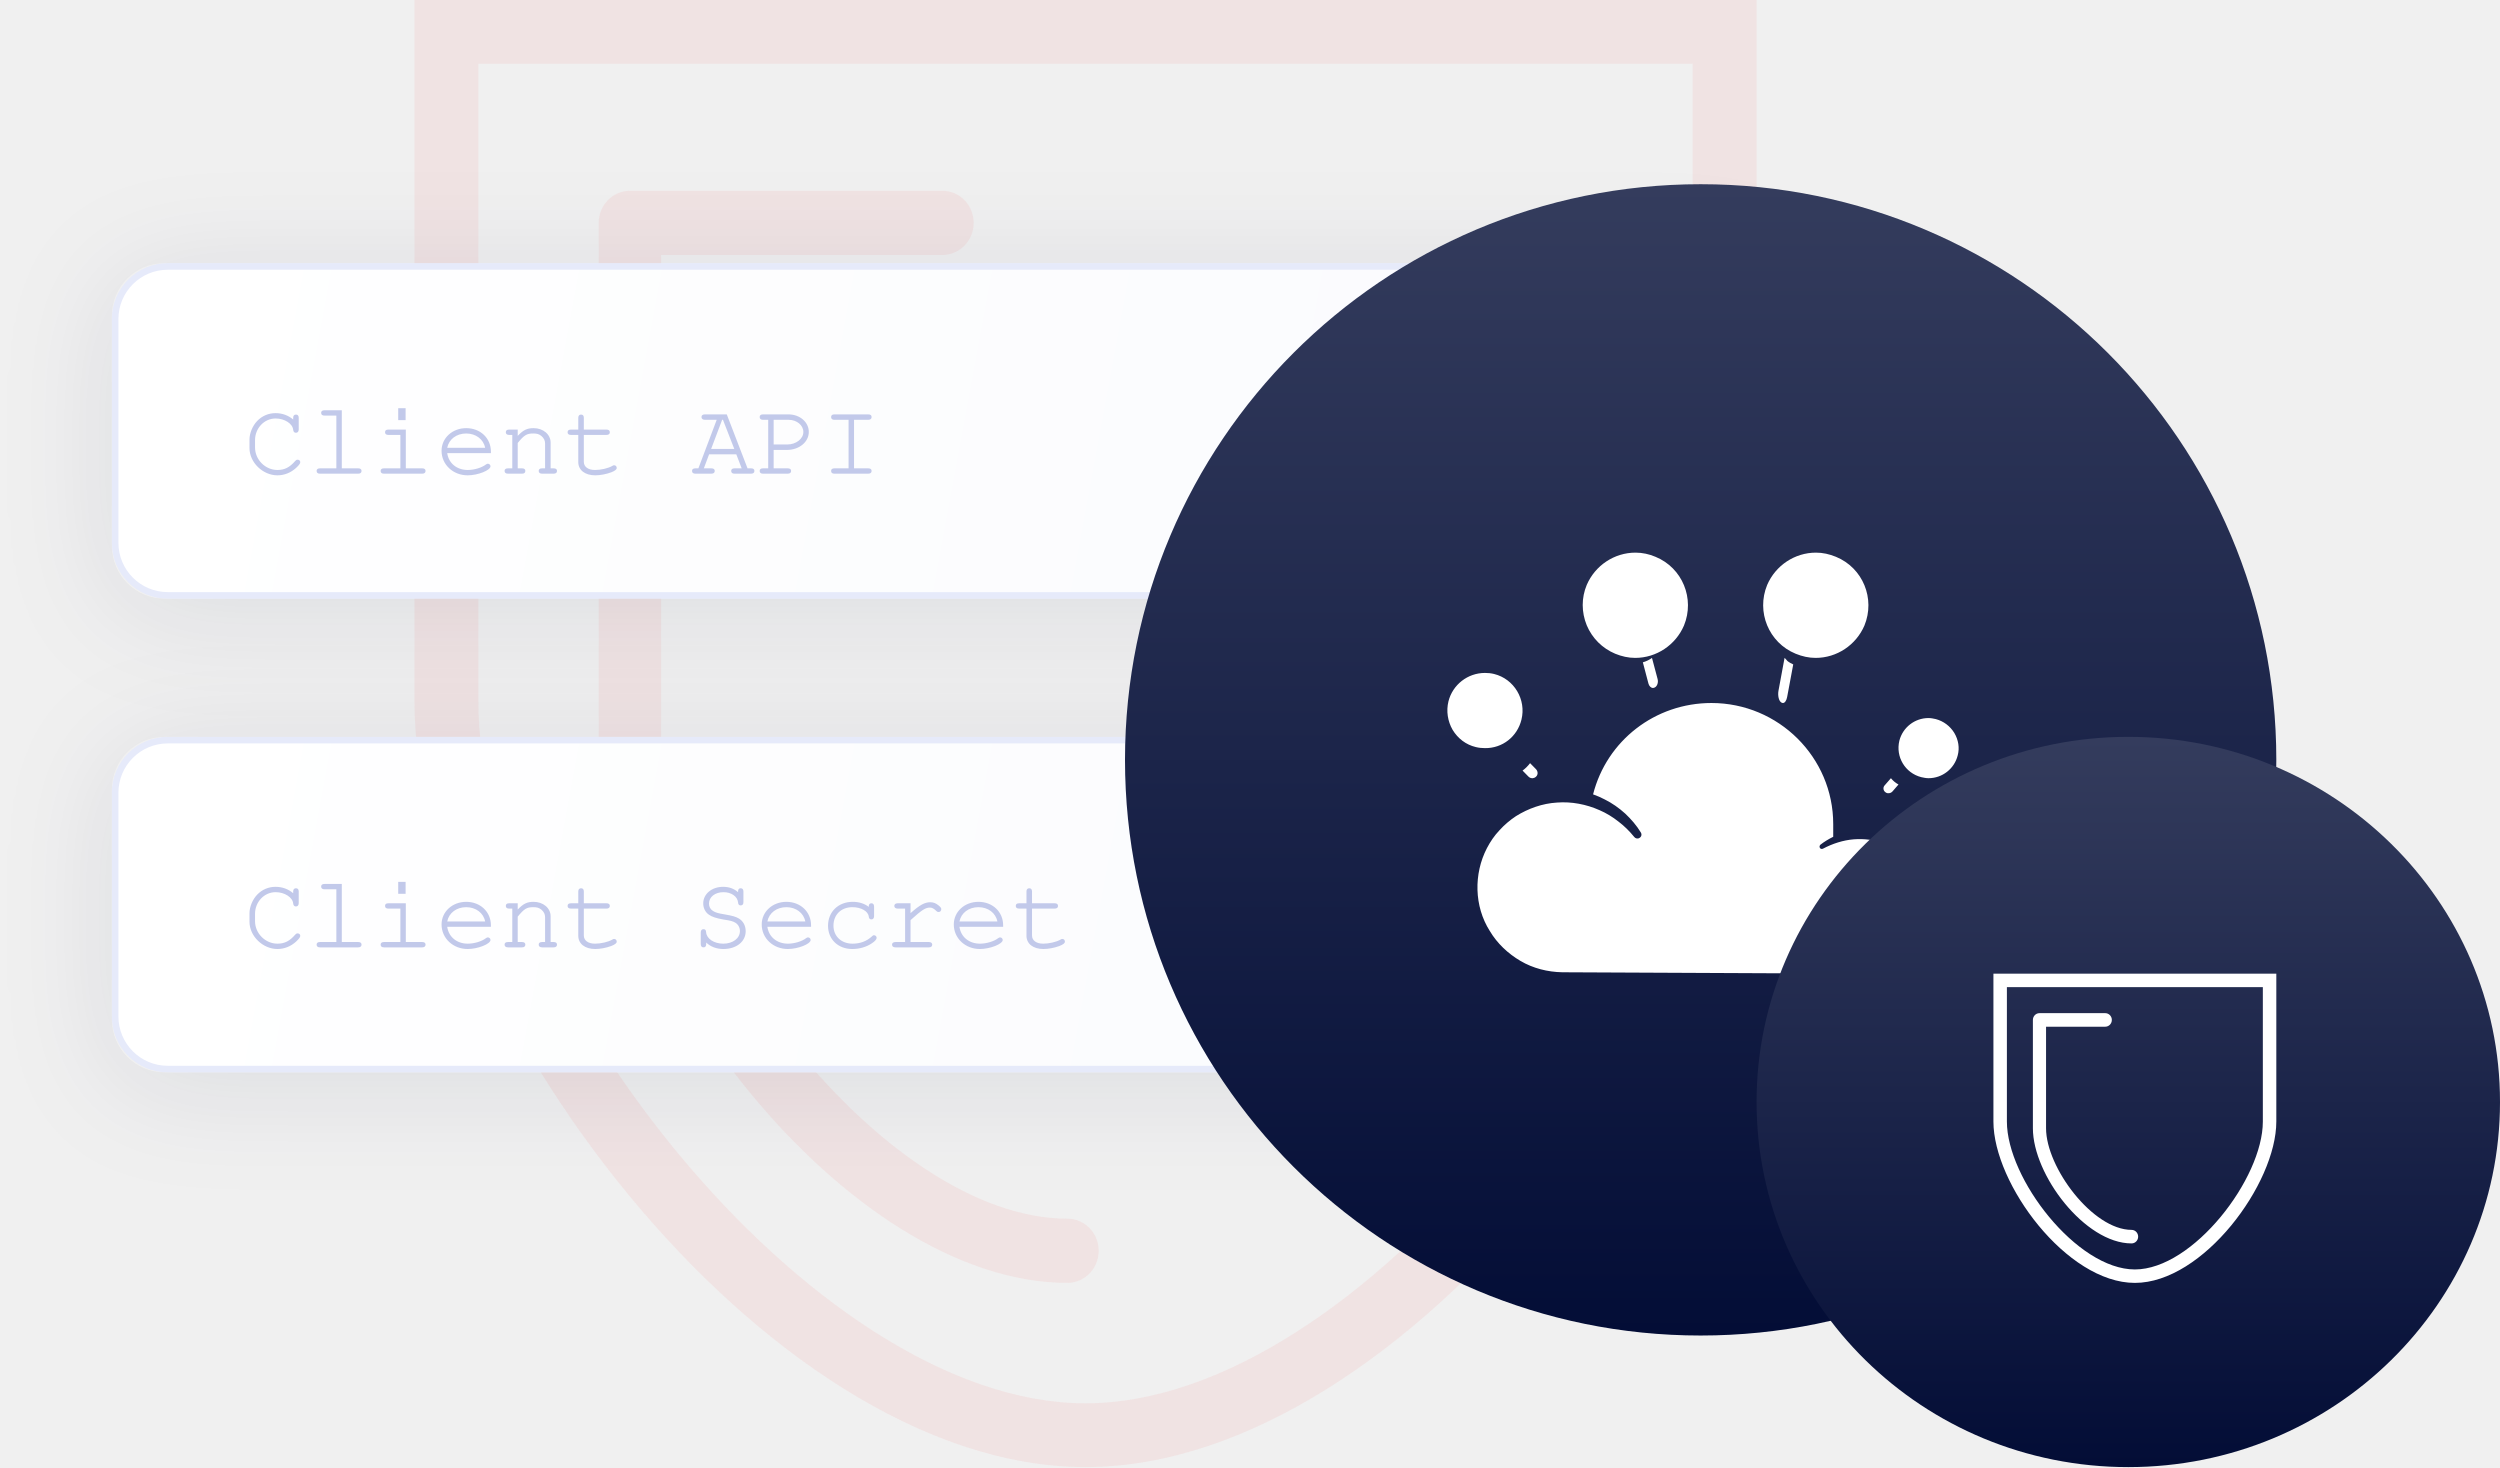
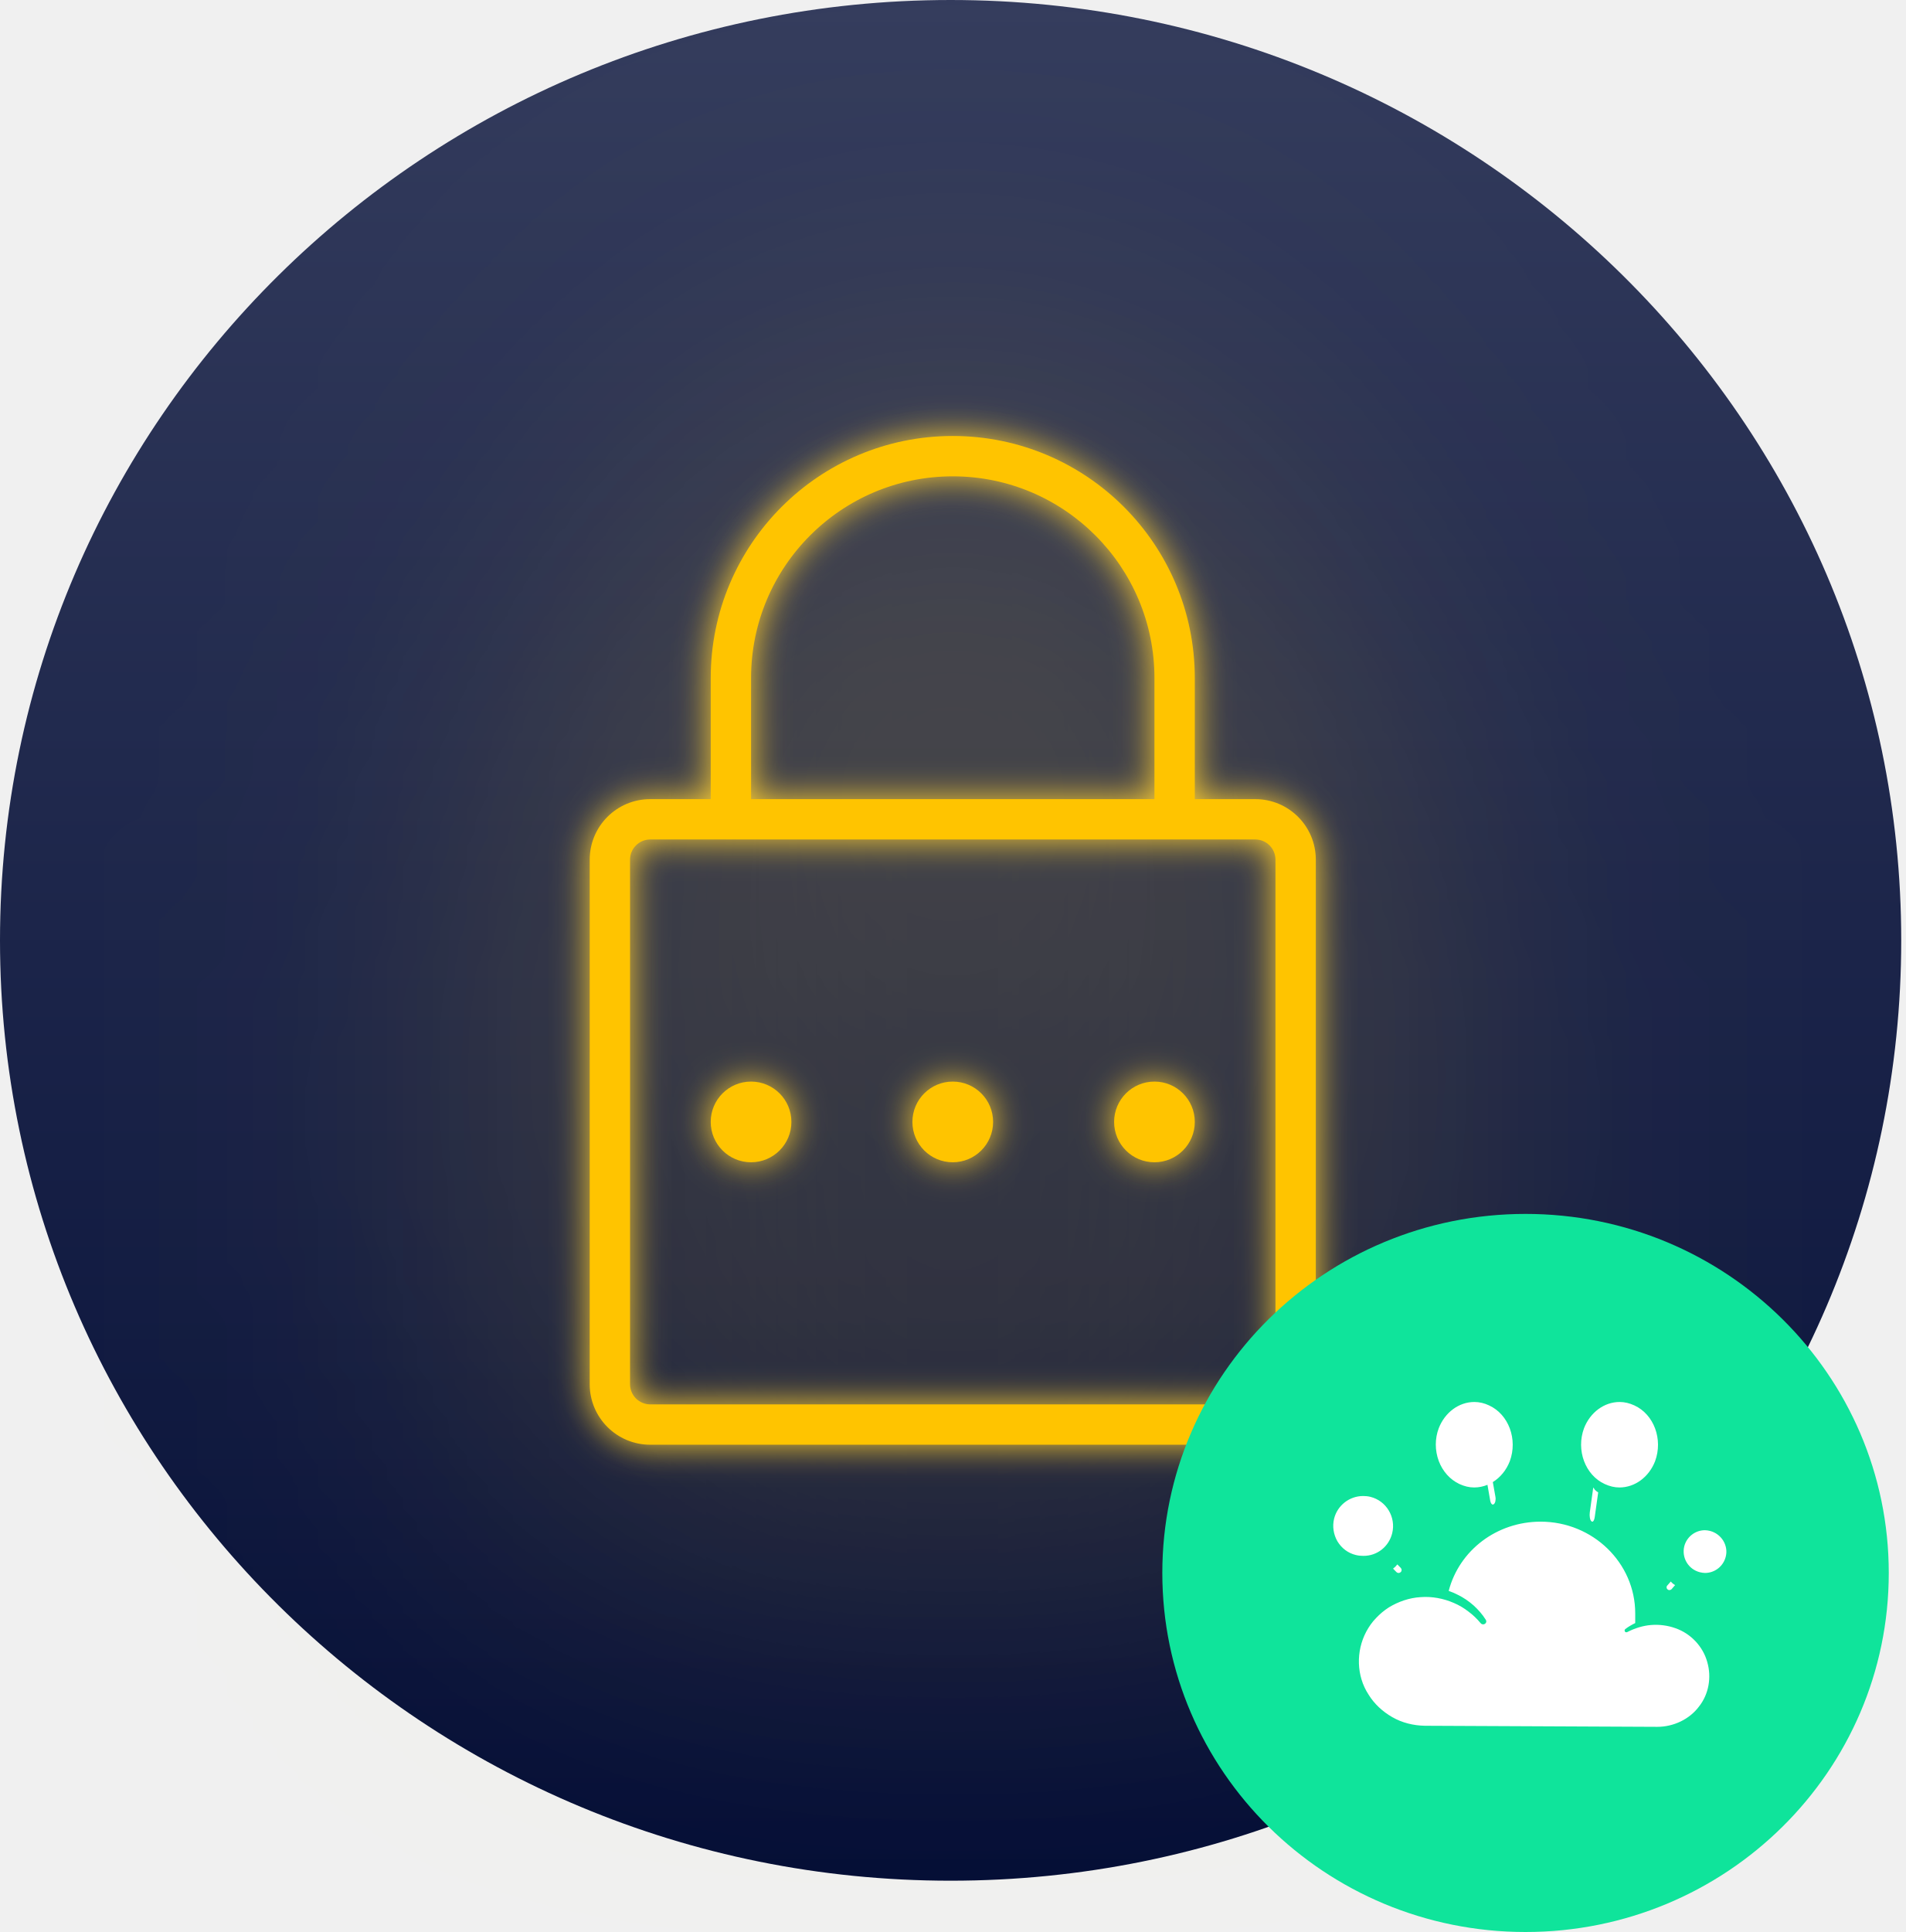
- <svg xmlns="http://www.w3.org/2000/svg" xmlns:xlink="http://www.w3.org/1999/xlink" width="380px" height="223px" viewBox="0 0 380 223" version="1.1">
-   <style> * {font-family:"Courier"}</style>
+ <svg xmlns="http://www.w3.org/2000/svg" xmlns:xlink="http://www.w3.org/1999/xlink" width="223px" height="226px" viewBox="0 0 223 226" version="1.1">
  <defs>
-     <linearGradient x1="100%" y1="51.827%" x2="1.8%" y2="48.284%" id="linearGradient-1">
-       <stop stop-color="#F9FAFD" offset="0%" />
-       <stop stop-color="#FFFFFF" offset="100%" />
-     </linearGradient>
-     <rect id="path-2" x="0" y="40" width="254" height="51" rx="8" />
-     <filter x="-10.4%" y="-48.0%" width="120.9%" height="203.9%" filterUnits="objectBoundingBox" id="filter-3">
-       <feOffset dx="0" dy="2" in="SourceAlpha" result="shadowOffsetOuter1" />
-       <feGaussianBlur stdDeviation="8.5" in="shadowOffsetOuter1" result="shadowBlurOuter1" />
-       <feComposite in="shadowBlurOuter1" in2="SourceAlpha" operator="out" result="shadowBlurOuter1" />
-       <feColorMatrix values="0 0 0 0 0.012   0 0 0 0 0.051   0 0 0 0 0.212  0 0 0 0.092 0" type="matrix" in="shadowBlurOuter1" />
-     </filter>
-     <rect id="path-4" x="0" y="112" width="254" height="51" rx="8" />
-     <filter x="-10.4%" y="-48.0%" width="120.9%" height="203.9%" filterUnits="objectBoundingBox" id="filter-5">
-       <feOffset dx="0" dy="2" in="SourceAlpha" result="shadowOffsetOuter1" />
-       <feGaussianBlur stdDeviation="8.5" in="shadowOffsetOuter1" result="shadowBlurOuter1" />
-       <feComposite in="shadowBlurOuter1" in2="SourceAlpha" operator="out" result="shadowBlurOuter1" />
-       <feColorMatrix values="0 0 0 0 0.012   0 0 0 0 0.051   0 0 0 0 0.212  0 0 0 0.092 0" type="matrix" in="shadowBlurOuter1" />
-     </filter>
-     <linearGradient x1="50%" y1="0%" x2="50%" y2="100%" id="linearGradient-6">
+     <linearGradient x1="50%" y1="0%" x2="50%" y2="100%" id="linearGradient-1">
      <stop stop-color="#343C5D" offset="0%" />
      <stop stop-color="#030D36" offset="100%" />
    </linearGradient>
-     <linearGradient x1="50%" y1="0%" x2="50%" y2="100%" id="linearGradient-7">
-       <stop stop-color="#343C5D" offset="0%" />
-       <stop stop-color="#030D36" offset="100%" />
-     </linearGradient>
+     <path d="M116.2,131.24 L116.2,131.24 C116.2,133.847 114.087,135.96 111.48,135.96 C108.873,135.96 106.76,133.847 106.76,131.24 C106.76,128.633 108.873,126.52 111.48,126.52 L111.48,126.52 C114.087,126.52 116.2,128.633 116.2,131.24 L116.2,131.24 Z M87.88,126.52 L87.88,126.52 C85.273,126.52 83.16,128.633 83.16,131.24 C83.16,133.847 85.273,135.96 87.88,135.96 C90.487,135.96 92.6,133.847 92.6,131.24 L92.6,131.24 C92.6,128.633 90.487,126.52 87.88,126.52 L87.88,126.52 Z M135.08,126.52 L135.08,126.52 C132.473,126.52 130.36,128.633 130.36,131.24 C130.36,133.847 132.473,135.96 135.08,135.96 C137.687,135.96 139.8,133.847 139.8,131.24 L139.8,131.24 C139.8,128.633 137.687,126.52 135.08,126.52 L135.08,126.52 Z M153.96,100.56 L153.96,161.92 L153.96,161.92 C153.96,165.83 150.79,169 146.88,169 L76.08,169 L76.08,169 C72.17,169 69,165.83 69,161.92 C69,161.92 69,161.92 69,161.92 L69,100.56 L69,100.56 C69,96.65 72.17,93.48 76.08,93.48 L83.16,93.48 L83.16,79.32 L83.16,79.32 C83.16,63.679 95.839,51 111.48,51 C127.121,51 139.8,63.679 139.8,79.32 C139.8,79.32 139.8,79.32 139.8,79.32 L139.8,93.48 L146.88,93.48 L146.88,93.48 C150.79,93.48 153.96,96.65 153.96,100.56 C153.96,100.56 153.96,100.56 153.96,100.56 L153.96,100.56 Z M87.88,93.48 L135.08,93.48 L135.08,79.32 L135.08,79.32 C135.08,66.286 124.514,55.72 111.48,55.72 C98.446,55.72 87.88,66.286 87.88,79.32 L87.88,93.48 Z M149.24,100.56 L149.24,100.56 C149.238,99.257 148.183,98.202 146.88,98.2 L76.08,98.2 L76.08,98.2 C74.777,98.202 73.722,99.257 73.72,100.56 L73.72,161.92 L73.72,161.92 C73.722,163.223 74.777,164.278 76.08,164.28 L146.88,164.28 L146.88,164.28 C148.183,164.278 149.238,163.223 149.24,161.92 L149.24,100.56 Z" id="path-2" />
+     <filter x="-93.0%" y="-65.3%" width="286.0%" height="233.9%" filterUnits="objectBoundingBox" id="filter-3">
+       <feOffset dx="0" dy="0" in="SourceAlpha" result="shadowOffsetOuter1" />
+       <feGaussianBlur stdDeviation="2" in="shadowOffsetOuter1" result="shadowBlurOuter1" />
+       <feColorMatrix values="0 0 0 0 1   0 0 0 0 0.816   0 0 0 0 0.2  0 0 0 1 0" type="matrix" in="shadowBlurOuter1" result="shadowMatrixOuter1" />
+       <feOffset dx="0" dy="2" in="SourceAlpha" result="shadowOffsetOuter2" />
+       <feGaussianBlur stdDeviation="26" in="shadowOffsetOuter2" result="shadowBlurOuter2" />
+       <feColorMatrix values="0 0 0 0 1   0 0 0 0 0.816   0 0 0 0 0.2  0 0 0 1 0" type="matrix" in="shadowBlurOuter2" result="shadowMatrixOuter2" />
+       <feMerge>
+         <feMergeNode in="shadowMatrixOuter1" />
+         <feMergeNode in="shadowMatrixOuter2" />
+       </feMerge>
+     </filter>
  </defs>
  <g id="Hub" stroke="none" stroke-width="1" fill="none" fill-rule="evenodd">
-     <g id="Product-Platform" transform="translate(-838, -2242)">
-       <g id="OauthApi" transform="translate(855, 2242)">
-         <path d="M46,0 L250,0 L250,106.652 C250,151.495 197.179,223 148,223 C98.821,223 46,151.495 46,106.652 L46,0 Z M240.286,106.652 L240.286,9.696 L55.714,9.696 L55.714,106.652 C55.714,147.798 106.104,213.304 148,213.304 C189.896,213.304 240.286,147.798 240.286,106.652 Z M145.25,195 C111.532,195 74,145.528 74,112 L74,33.882 C74,31.186 76.127,29 78.75,29 L126.25,29 C128.873,29 131,31.186 131,33.882 C131,36.579 128.873,38.765 126.25,38.765 L83.5,38.765 L83.5,112 C83.5,140.255 117.218,185.235 145.25,185.235 C147.873,185.235 150,187.421 150,190.118 C150,192.814 147.873,195 145.25,195 Z" id="Combined-Shape" fill="#F1B7B7" fill-rule="nonzero" opacity="0.225" />
-         <g id="Rectangle">
+     <g id="Product-Platform" transform="translate(-889, -2048)">
+       <g id="OauthApi" transform="translate(889, 2048)">
+         <ellipse id="Oval" fill="url(#linearGradient-1)" cx="111.229" cy="110" rx="111.229" ry="110" />
+         <g id="Shape" fill-rule="nonzero">
          <use fill="black" fill-opacity="1" filter="url(#filter-3)" xlink:href="#path-2" />
-           <rect stroke="#E6EAFA" stroke-width="1" stroke-linejoin="square" fill="url(#linearGradient-1)" fill-rule="evenodd" x="0.5" y="40.5" width="253" height="50" rx="8" />
+           <use fill="#FFC400" xlink:href="#path-2" />
        </g>
-         <g id="Rectangle">
-           <use fill="black" fill-opacity="1" filter="url(#filter-5)" xlink:href="#path-4" />
-           <rect stroke="#E6EAFA" stroke-width="1" stroke-linejoin="square" fill="url(#linearGradient-1)" fill-rule="evenodd" x="0.5" y="112.5" width="253" height="50" rx="8" />
-         </g>
-         <text id="Client-API" font-family="ProximaNova-Semibold, Proxima Nova" font-size="16" font-weight="500" letter-spacing="0.133" fill="#C2C9EA">
-           <tspan x="20" y="72">Client API</tspan>
-         </text>
-         <text id="Client-Secret" font-family="ProximaNova-Semibold, Proxima Nova" font-size="16" font-weight="500" letter-spacing="0.133" fill="#C2C9EA">
-           <tspan x="20" y="144">Client Secret</tspan>
-         </text>
-         <circle id="Oval" fill="url(#linearGradient-6)" cx="241.5" cy="115.5" r="87.5" />
-         <path d="M214.429,117.129 C214.847,116.826 215.237,116.441 215.571,116 L216.491,116.936 C216.631,117.102 216.714,117.294 216.714,117.515 C216.714,117.707 216.631,117.928 216.463,118.065 C216.324,118.203 216.157,118.258 215.99,118.286 C215.962,118.286 215.934,118.286 215.906,118.286 C215.683,118.286 215.488,118.203 215.321,118.038 L214.429,117.129 Z M232.714,100.673 C233.202,100.532 233.664,100.319 234.101,100 L234.949,103.189 C235.103,103.721 234.897,104.323 234.512,104.501 C234.435,104.536 234.332,104.571 234.255,104.571 C233.947,104.571 233.664,104.288 233.562,103.898 L232.714,100.673 Z M254.253,100 C254.399,100.142 254.546,100.284 254.692,100.473 C254.985,100.709 255.278,100.851 255.571,100.993 L254.643,105.959 C254.546,106.479 254.302,106.857 254.009,106.857 L253.984,106.857 C253.911,106.857 253.813,106.81 253.74,106.763 C253.374,106.526 253.203,105.722 253.325,105.013 L254.253,100 Z M269.924,120.571 C269.793,120.547 269.662,120.498 269.558,120.399 C269.244,120.154 269.192,119.687 269.453,119.392 L270.421,118.286 C270.735,118.679 271.127,118.998 271.571,119.244 L270.656,120.301 C270.499,120.473 270.29,120.571 270.055,120.571 C270.002,120.571 269.976,120.571 269.924,120.571 Z M269.521,128.224 C272.548,129.299 274.927,131.921 275.748,135.017 C276.613,138.069 276.051,141.465 274.105,143.959 C272.245,146.495 269.131,148 265.974,148 L220.476,147.785 C218.227,147.742 216.022,147.183 214.119,146.065 C212.216,144.948 210.572,143.4 209.448,141.508 C207.069,137.768 206.982,132.824 209.015,128.912 C209.534,127.923 210.14,127.02 210.918,126.203 C211.653,125.386 212.518,124.656 213.427,124.054 C215.286,122.893 217.449,122.119 219.654,121.99 C221.86,121.818 224.109,122.248 226.142,123.151 C227.137,123.581 228.131,124.183 228.996,124.871 C229.904,125.558 230.683,126.332 231.418,127.235 C231.591,127.45 231.937,127.536 232.197,127.364 C232.499,127.192 232.586,126.848 232.413,126.547 C231.764,125.472 230.942,124.527 230.034,123.667 C229.083,122.807 228.045,122.076 226.92,121.517 C226.358,121.216 225.753,120.958 225.147,120.743 C227.223,112.575 234.575,106.857 243.139,106.857 C253.345,106.857 261.649,115.112 261.649,125.258 L261.649,127.192 C260.957,127.536 260.309,127.923 259.703,128.396 C259.573,128.525 259.53,128.697 259.617,128.869 C259.703,129.041 259.919,129.084 260.092,128.998 C261.563,128.224 263.163,127.708 264.763,127.579 C266.363,127.45 268.007,127.665 269.521,128.224 Z M228.504,99.364 C226.549,98.545 225.004,97 224.185,95.045 C223.367,93.045 223.367,90.864 224.185,88.909 C225.458,85.955 228.368,84 231.596,84 C232.642,84 233.687,84.227 234.642,84.636 C238.734,86.318 240.643,91 238.961,95.091 C237.688,98.045 234.778,100 231.55,100 C230.505,100 229.505,99.773 228.504,99.364 Z M255.931,99.364 C251.838,97.682 249.928,93 251.61,88.909 C252.884,85.955 255.794,84 259.023,84 C260.069,84 261.069,84.227 262.069,84.636 C266.162,86.318 268.072,91 266.39,95.091 C265.116,98.045 262.206,100 258.977,100 C257.931,100 256.931,99.773 255.931,99.364 Z M280.051,111.399 C280.685,112.468 280.882,113.694 280.566,114.842 C280.051,116.861 278.231,118.286 276.135,118.286 C275.778,118.286 275.383,118.207 275.027,118.127 C272.574,117.494 271.11,115.04 271.703,112.586 C272.218,110.568 274.038,109.143 276.135,109.143 C276.491,109.143 276.886,109.222 277.242,109.301 C278.429,109.618 279.418,110.37 280.051,111.399 Z M214.261,109.388 C213.627,111.968 211.368,113.753 208.712,113.714 C208.276,113.714 207.8,113.674 207.325,113.555 C205.819,113.198 204.59,112.245 203.797,110.936 C203.044,109.627 202.806,108.079 203.163,106.611 C203.797,104.071 206.096,102.286 208.712,102.286 C209.148,102.286 209.624,102.325 210.099,102.444 C213.152,103.198 215.015,106.333 214.261,109.388 Z" id="Combined-Shape" fill="#FFFFFF" fill-rule="nonzero" />
-         <ellipse id="Oval" fill="url(#linearGradient-7)" cx="306.5" cy="167.5" rx="56.5" ry="55.5" />
-         <path d="M286,148 L329,148 L329,170.478 C329,179.929 317.866,195 307.5,195 C297.134,195 286,179.929 286,170.478 L286,148 Z M326.952,170.478 L326.952,150.043 L288.048,150.043 L288.048,170.478 C288.048,179.15 298.669,192.957 307.5,192.957 C316.331,192.957 326.952,179.15 326.952,170.478 Z M307,189 C299.901,189 292,178.569 292,171.5 L292,155.029 C292,154.461 292.448,154 293,154 L303,154 C303.552,154 304,154.461 304,155.029 C304,155.598 303.552,156.059 303,156.059 L294,156.059 L294,171.5 C294,177.457 301.099,186.941 307,186.941 C307.552,186.941 308,187.402 308,187.971 C308,188.539 307.552,189 307,189 Z" id="Combined-Shape" fill="#FFFFFF" fill-rule="nonzero" />
+         <ellipse id="Oval" fill="#0FE49B" cx="178.5" cy="184" rx="42.5" ry="42" />
+         <path d="M174.672,173.37 L174.977,175.093 C175.045,175.442 174.955,175.837 174.786,175.953 C174.753,175.977 174.708,176 174.674,176 C174.539,176 174.416,175.814 174.371,175.558 L174.044,173.691 C173.554,173.892 173.029,174 172.488,174 C171.9,174 171.337,173.858 170.775,173.602 C169.675,173.091 168.806,172.125 168.345,170.903 C167.885,169.653 167.885,168.29 168.345,167.068 C169.061,165.222 170.698,164 172.514,164 C173.102,164 173.69,164.142 174.227,164.398 C176.529,165.449 177.603,168.375 176.657,170.932 C176.249,171.984 175.541,172.834 174.672,173.37 Z M163,183.494 C163.183,183.361 163.354,183.193 163.5,183 L163.902,183.41 C163.963,183.482 164,183.566 164,183.663 C164,183.747 163.963,183.843 163.89,183.904 C163.829,183.964 163.756,183.988 163.683,184 C163.671,184 163.659,184 163.646,184 C163.549,184 163.463,183.964 163.39,183.892 L163,183.494 Z M186.423,174 C186.487,174.083 186.551,174.166 186.615,174.276 C186.744,174.414 186.872,174.497 187,174.579 L186.594,177.476 C186.551,177.779 186.444,178 186.316,178 L186.306,178 C186.274,178 186.231,177.972 186.199,177.945 C186.038,177.807 185.964,177.338 186.017,176.924 L186.423,174 Z M195.279,186 C195.222,185.989 195.165,185.968 195.119,185.925 C194.982,185.817 194.959,185.613 195.073,185.484 L195.497,185 C195.634,185.172 195.805,185.312 196,185.419 L195.6,185.882 C195.531,185.957 195.439,186 195.336,186 C195.314,186 195.302,186 195.279,186 Z M196.04,190.464 C197.851,191.091 199.273,192.621 199.764,194.426 C200.281,196.207 199.945,198.188 198.782,199.643 C197.67,201.122 195.808,202 193.92,202 L166.716,201.875 C165.371,201.85 164.052,201.524 162.915,200.871 C161.777,200.219 160.794,199.317 160.122,198.213 C158.7,196.031 158.648,193.147 159.863,190.865 C160.174,190.288 160.536,189.762 161.001,189.285 C161.441,188.809 161.958,188.382 162.501,188.031 C163.613,187.354 164.906,186.903 166.225,186.828 C167.543,186.727 168.888,186.978 170.104,187.505 C170.698,187.755 171.293,188.107 171.81,188.508 C172.353,188.909 172.819,189.361 173.258,189.887 C173.362,190.013 173.569,190.063 173.724,189.962 C173.905,189.862 173.957,189.661 173.853,189.486 C173.465,188.859 172.974,188.307 172.431,187.806 C171.862,187.304 171.241,186.878 170.569,186.552 C170.233,186.376 169.871,186.226 169.509,186.1 C170.75,181.335 175.146,178 180.266,178 C186.369,178 191.334,182.815 191.334,188.734 L191.334,189.862 C190.92,190.063 190.532,190.288 190.17,190.564 C190.093,190.639 190.067,190.74 190.119,190.84 C190.17,190.94 190.3,190.966 190.403,190.915 C191.282,190.464 192.239,190.163 193.196,190.088 C194.153,190.013 195.135,190.138 196.04,190.464 Z M187.773,173.602 C185.471,172.551 184.397,169.625 185.343,167.068 C186.06,165.222 187.697,164 189.513,164 C190.101,164 190.664,164.142 191.227,164.398 C193.529,165.449 194.603,168.375 193.657,170.932 C192.94,172.778 191.303,174 189.487,174 C188.899,174 188.336,173.858 187.773,173.602 Z M201.638,180.234 C201.984,180.818 202.092,181.489 201.919,182.117 C201.638,183.221 200.642,184 199.495,184 C199.301,184 199.084,183.957 198.89,183.913 C197.548,183.567 196.748,182.225 197.072,180.883 C197.353,179.779 198.349,179 199.495,179 C199.69,179 199.907,179.043 200.101,179.087 C200.75,179.26 201.291,179.671 201.638,180.234 Z M162.898,179.35 C162.509,180.93 161.125,182.024 159.499,182 C159.232,182 158.94,181.975 158.649,181.902 C157.726,181.684 156.974,181.1 156.488,180.298 C156.027,179.496 155.881,178.548 156.1,177.649 C156.488,176.094 157.896,175 159.499,175 C159.766,175 160.057,175.024 160.348,175.097 C162.218,175.559 163.359,177.479 162.898,179.35 Z" id="Combined-Shape" fill="#FFFFFF" fill-rule="nonzero" />
+         <g id="Password-Lock" transform="translate(21, 84)" />
      </g>
    </g>
  </g>
</svg>
